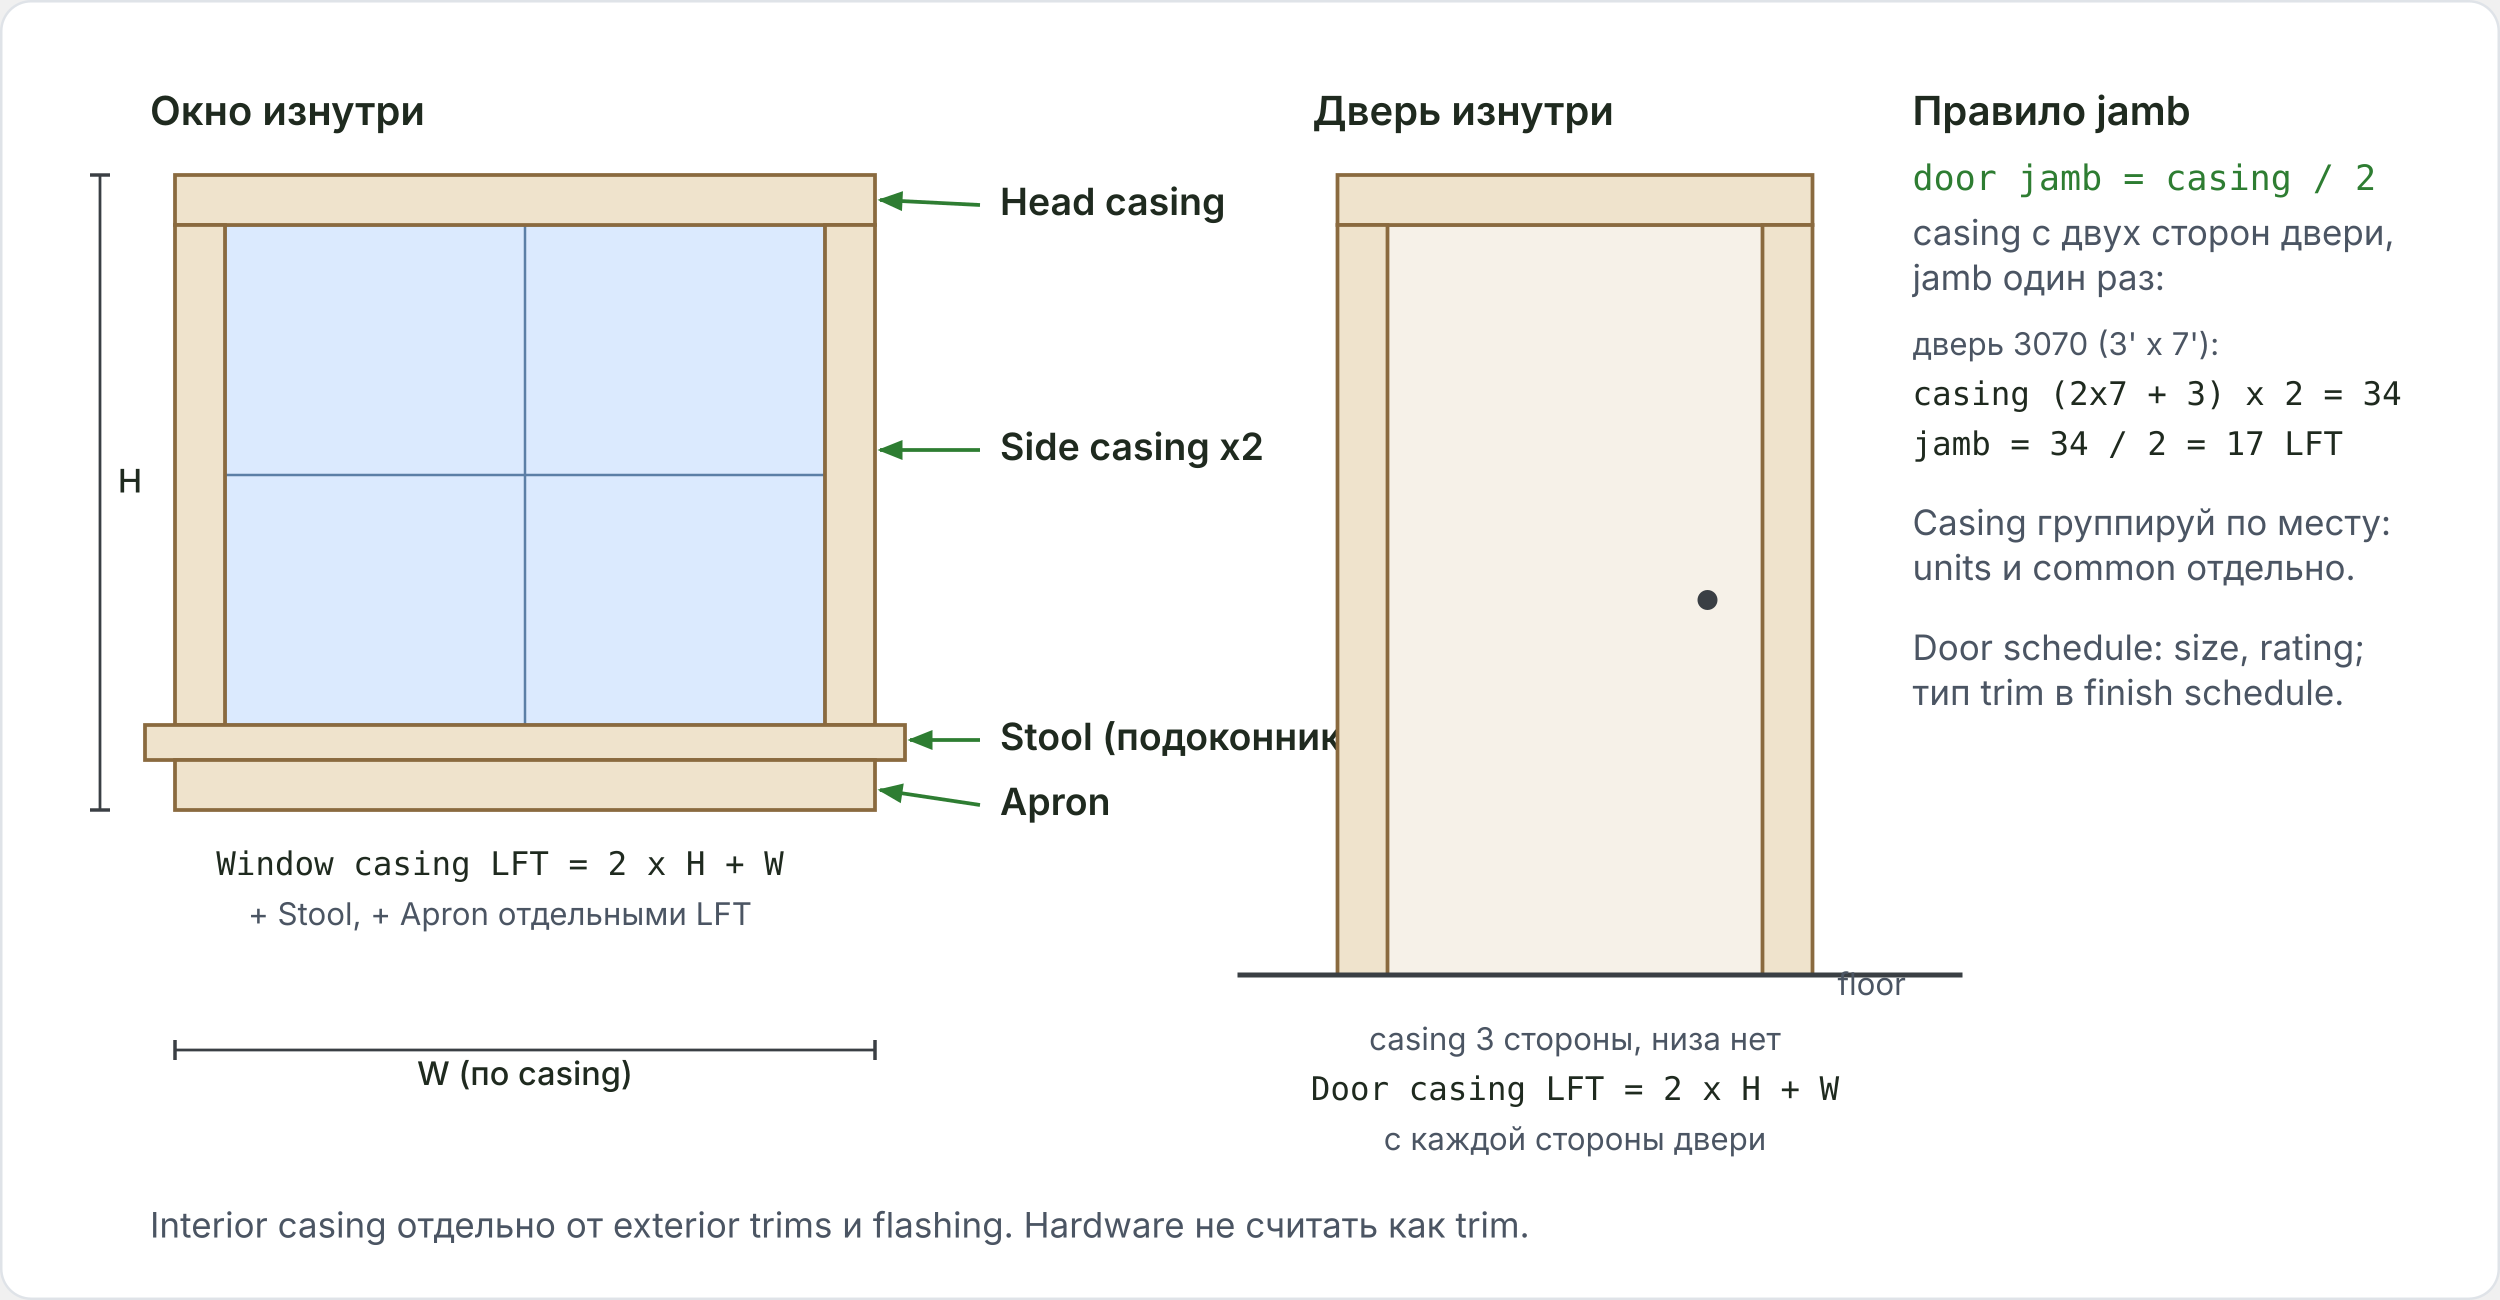
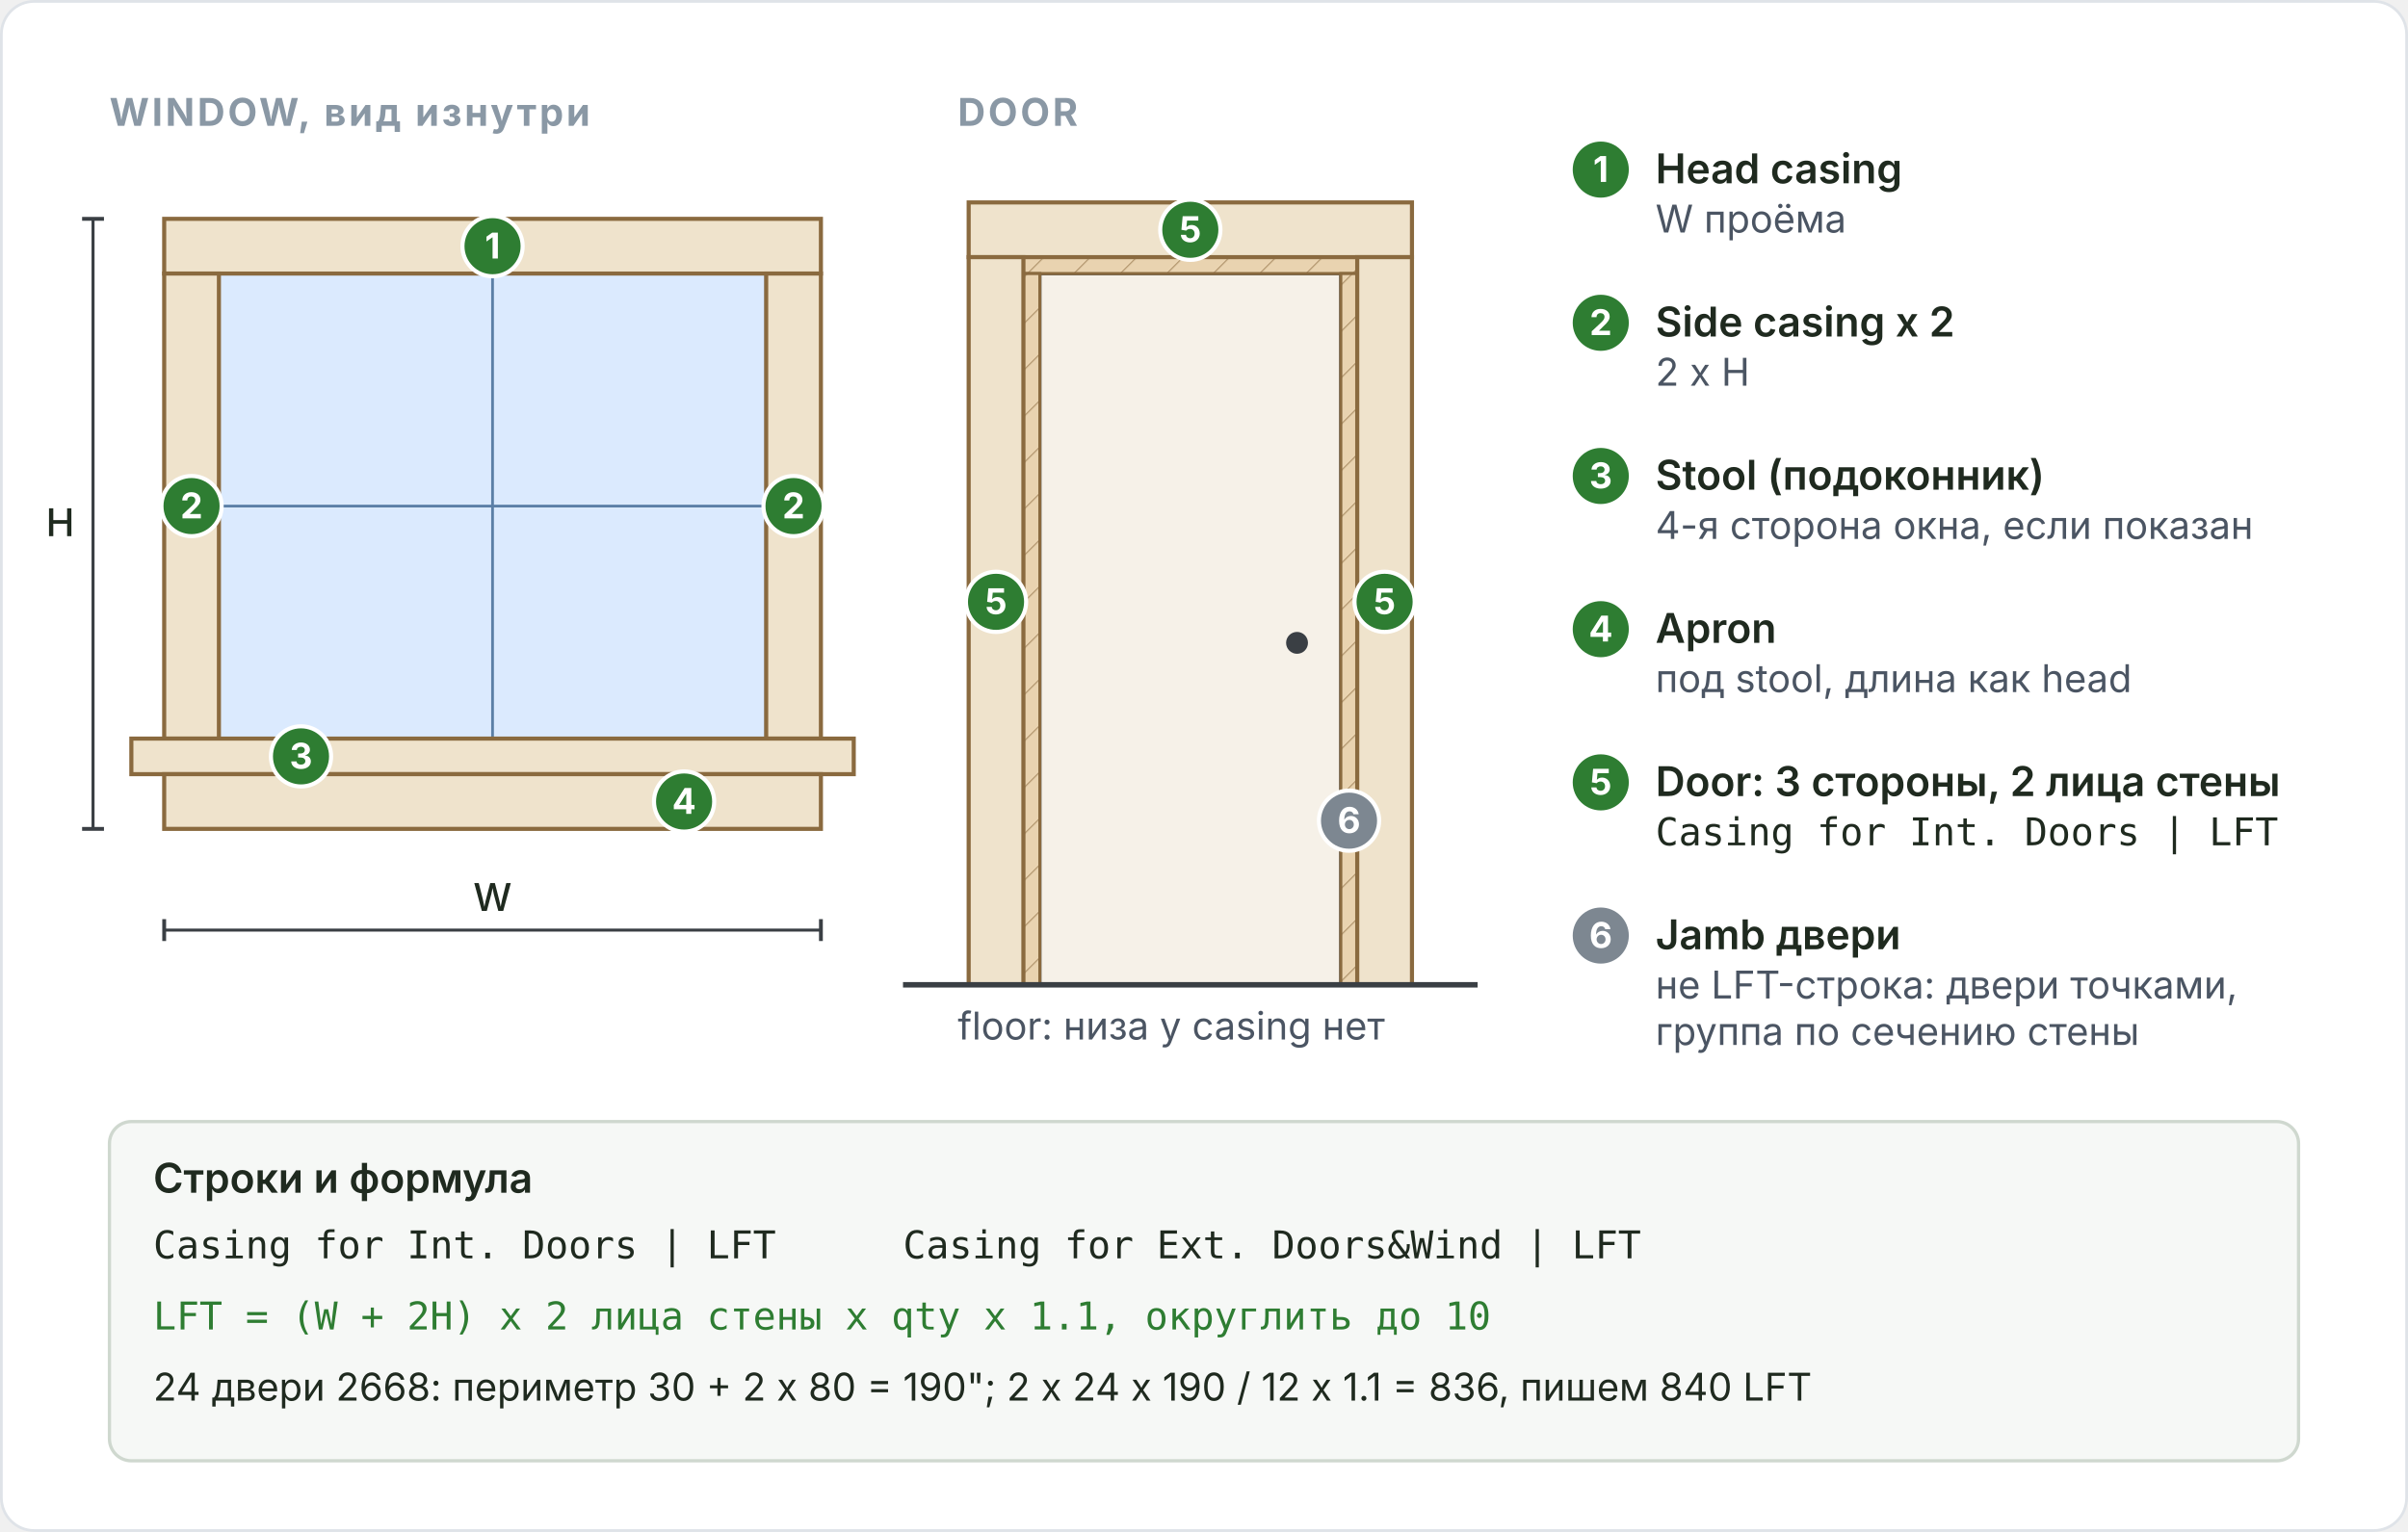
- <svg xmlns="http://www.w3.org/2000/svg" viewBox="0 0 1000 520" role="img" aria-labelledby="t d">
+ <svg xmlns="http://www.w3.org/2000/svg" viewBox="0 0 880 560" role="img" aria-labelledby="t d">
  <defs>
    <marker id="arr" markerWidth="10" markerHeight="10" refX="9" refY="5" orient="auto" markerUnits="userSpaceOnUse">
      <path d="M0,1 L0,9 L10,5 z" fill="#2e7d32" />
    </marker>
    <marker id="arrInk" markerWidth="10" markerHeight="10" refX="9" refY="5" orient="auto" markerUnits="userSpaceOnUse">
      <path d="M0,1 L0,9 L10,5 z" fill="#3a3f44" />
    </marker>
    <marker id="arrRed" markerWidth="10" markerHeight="10" refX="9" refY="5" orient="auto" markerUnits="userSpaceOnUse">
      <path d="M0,1 L0,9 L10,5 z" fill="#c62828" />
    </marker>
-     <marker id="dot" markerWidth="8" markerHeight="8" refX="4" refY="4" markerUnits="userSpaceOnUse">
-       <circle cx="4" cy="4" r="3" fill="#2e7d32" />
+     <marker id="arrGrey" markerWidth="10" markerHeight="10" refX="9" refY="5" orient="auto" markerUnits="userSpaceOnUse">
+       <path d="M0,1 L0,9 L10,5 z" fill="#8a98a5" />
    </marker>
    <marker id="tick" markerWidth="8" markerHeight="8" refX="4" refY="4" orient="auto" markerUnits="userSpaceOnUse">
      <path d="M4,0 L4,8" stroke="#3a3f44" stroke-width="1.4" />
    </marker>
    <pattern id="wood" width="12" height="12" patternUnits="userSpaceOnUse" patternTransform="rotate(45)">
      <rect width="12" height="12" fill="#e9d3b0" />
      <line x1="0" y1="0" x2="0" y2="12" stroke="#8a6a3f" stroke-width="0.9" opacity="0.55" />
    </pattern>
    <pattern id="pt" width="12" height="12" patternUnits="userSpaceOnUse" patternTransform="rotate(45)">
      <rect width="12" height="12" fill="#cfa26a" />
      <line x1="0" y1="0" x2="0" y2="12" stroke="#6c4b2a" stroke-width="1" opacity="0.6" />
    </pattern>
    <pattern id="conc" width="10" height="10" patternUnits="userSpaceOnUse">
      <rect width="10" height="10" fill="#cfd4d8" />
      <circle cx="2.5" cy="2.5" r="1" fill="#6b7378" opacity="0.7" />
      <circle cx="7" cy="6.5" r="1" fill="#6b7378" opacity="0.7" />
    </pattern>
    <pattern id="sheath" width="7" height="7" patternUnits="userSpaceOnUse">
      <rect width="7" height="7" fill="#c9b27c" />
      <circle cx="2" cy="2" r="0.8" fill="#7a6a3c" opacity="0.6" />
      <circle cx="5" cy="5" r="0.8" fill="#7a6a3c" opacity="0.6" />
    </pattern>
    <pattern id="batt" width="20" height="16" patternUnits="userSpaceOnUse">
      <rect width="20" height="16" fill="#fdf6e3" />
      <path d="M0,8 Q5,0 10,8 T20,8" fill="none" stroke="#caa64a" stroke-width="1.2" />
    </pattern>
    <pattern id="rigid" width="8" height="8" patternUnits="userSpaceOnUse">
      <rect width="8" height="8" fill="#fbe9c6" />
      <path d="M0,8 L8,0" stroke="#d9a441" stroke-width="0.8" />
    </pattern>
    <pattern id="cmu" width="40" height="20" patternUnits="userSpaceOnUse">
      <rect width="40" height="20" fill="#cfd4d8" />
      <path d="M0,10 H40 M20,0 V10 M0,10 V20 M40,10 V20" stroke="#6b7378" stroke-width="1" fill="none" />
    </pattern>
-     <pattern id="gyp" width="6" height="6" patternUnits="userSpaceOnUse">
-       <rect width="6" height="6" fill="#eef0f2" />
-     </pattern>
    <pattern id="endgrain" width="6" height="6" patternUnits="userSpaceOnUse">
      <rect width="6" height="6" fill="#e9d3b0" />
      <path d="M0,3 H6" stroke="#8a6a3f" stroke-width="0.7" opacity="0.5" />
    </pattern>
    <pattern id="hatchRed" width="8" height="8" patternUnits="userSpaceOnUse" patternTransform="rotate(45)">
      <rect width="8" height="8" fill="#fff" />
      <line x1="0" y1="0" x2="0" y2="8" stroke="#c62828" stroke-width="1.2" opacity="0.6" />
    </pattern>
    <pattern id="hatchGrey" width="8" height="8" patternUnits="userSpaceOnUse" patternTransform="rotate(45)">
      <rect width="8" height="8" fill="#f3f4f6" />
      <line x1="0" y1="0" x2="0" y2="8" stroke="#9aa4ad" stroke-width="1" opacity="0.8" />
    </pattern>
+     <pattern id="hatchGreen" width="8" height="8" patternUnits="userSpaceOnUse" patternTransform="rotate(45)">
+       <rect width="8" height="8" fill="#eaf5ea" />
+       <line x1="0" y1="0" x2="0" y2="8" stroke="#2e7d32" stroke-width="1.1" opacity="0.55" />
+     </pattern>
    <style>
-       .ln{fill:none;stroke:#3a3f44;stroke-width:1.6;stroke-linejoin:round}
-       .thin{fill:none;stroke:#3a3f44;stroke-width:1.1}
      .lab{font:600 16px Inter, "Segoe UI", Arial, sans-serif;fill:#1f2a1f}
      .lab2{font:600 15px Inter, "Segoe UI", Arial, sans-serif;fill:#1f2a1f}
+       .h{font:700 17px Inter, "Segoe UI", Arial, sans-serif;fill:#1f2a1f}
      .note{font:400 14px Inter, "Segoe UI", Arial, sans-serif;fill:#4b5563}
-       .small{font:400 12.5px Inter, "Segoe UI", Arial, sans-serif;fill:#4b5563}
+       .ink{font:400 14px Inter, "Segoe UI", Arial, sans-serif;fill:#1f2a1f}
+       .inkb{font:700 14px Inter, "Segoe UI", Arial, sans-serif;fill:#1f2a1f}
      .mono{font:500 14px "JetBrains Mono", Consolas, monospace;fill:#2e7d32}
-       .mono2{font:500 13px "JetBrains Mono", Consolas, monospace;fill:#1f2a1f}
-       .side{font:700 13px Inter, "Segoe UI", Arial, sans-serif;fill:#8a98a5;letter-spacing:1px}
-       .lead{stroke:#2e7d32;stroke-width:1.5;fill:none;marker-end:url(#arr)}
-       .leadInk{stroke:#3a3f44;stroke-width:1.3;fill:none;marker-end:url(#arrInk)}
-       .leadRed{stroke:#c62828;stroke-width:1.5;fill:none;marker-end:url(#arrRed)}
-       .dim{stroke:#3a3f44;stroke-width:1.1;fill:none;marker-start:url(#tick);marker-end:url(#tick)}
-       .dimt{font:500 13px Inter, "Segoe UI", Arial, sans-serif;fill:#1f2a1f}
-       .numc{fill:#2e7d32;stroke:#fff;stroke-width:1.5}
-       .numt{font:700 13px Inter, "Segoe UI", Arial, sans-serif;fill:#fff;text-anchor:middle}
-       .h{font:700 15px Inter, "Segoe UI", Arial, sans-serif;fill:#1f2a1f}
+       .mono2{font:500 14px "JetBrains Mono", Consolas, monospace;fill:#1f2a1f}
+       .side{font:700 14px Inter, "Segoe UI", Arial, sans-serif;fill:#8a98a5;letter-spacing:1px}
      .red{font:600 14px Inter, "Segoe UI", Arial, sans-serif;fill:#c62828}
      .green{font:600 14px Inter, "Segoe UI", Arial, sans-serif;fill:#2e7d32}
-       .cap{font:400 13px Inter, "Segoe UI", Arial, sans-serif;fill:#1f2a1f}
+       .dimt{font:500 14px Inter, "Segoe UI", Arial, sans-serif;fill:#1f2a1f}
+       .numt{font:700 13px Inter, "Segoe UI", Arial, sans-serif;fill:#fff;text-anchor:middle}
+       .xl{font:400 14px Inter, "Segoe UI", Arial, sans-serif;fill:#1f2328}
+       .xlb{font:700 14px Inter, "Segoe UI", Arial, sans-serif;fill:#1f2328}
+       .xlh{font:400 13px Inter, "Segoe UI", Arial, sans-serif;fill:#5a6168}
    </style>
  </defs>
-   <rect x="0.5" y="0.5" width="999" height="519" rx="12" fill="#ffffff" stroke="#dfe3e8" />
-   <text class="lab" x="60" y="50">Окно изнутри</text>
-   <rect x="90" y="90" width="240" height="200" fill="#dbeafe" stroke="#5b7fa6" stroke-width="1.2" />
-   <line x1="210" y1="90" x2="210" y2="290" stroke="#5b7fa6" stroke-width="1" />
-   <line x1="90" y1="190" x2="330" y2="190" stroke="#5b7fa6" stroke-width="1" />
-   <rect x="70" y="70" width="280" height="20" fill="#efe3cc" stroke="#8a6a3f" stroke-width="1.5" />
-   <rect x="70" y="90" width="20" height="200" fill="#efe3cc" stroke="#8a6a3f" stroke-width="1.5" />
-   <rect x="330" y="90" width="20" height="200" fill="#efe3cc" stroke="#8a6a3f" stroke-width="1.5" />
-   <rect x="58" y="290" width="304" height="14" fill="#efe3cc" stroke="#8a6a3f" stroke-width="1.5" />
-   <rect x="70" y="304" width="280" height="20" fill="#efe3cc" stroke="#8a6a3f" stroke-width="1.5" />
-   <text class="mono2" x="200" y="350" text-anchor="middle">Window casing LFT = 2 x H + W</text>
-   <text class="small" x="200" y="370" text-anchor="middle">+ Stool, + Apron отдельными LFT</text>
-   <line class="lead" x1="392" y1="82" x2="352" y2="80" />
-   <text class="lab2" x="400" y="86">Head casing</text>
-   <line class="lead" x1="392" y1="180" x2="352" y2="180" />
-   <text class="lab2" x="400" y="184">Side casing x2</text>
-   <line class="lead" x1="392" y1="296" x2="364" y2="296" />
-   <text class="lab2" x="400" y="300">Stool (подоконник)</text>
-   <line class="lead" x1="392" y1="322" x2="352" y2="316" />
-   <text class="lab2" x="400" y="326">Apron</text>
-   <line class="dim" x1="70" y1="420" x2="350" y2="420" />
-   <text class="dimt" x="210" y="434" text-anchor="middle">W (по casing)</text>
-   <line class="dim" x1="40" y1="70" x2="40" y2="324" />
-   <text class="dimt" x="52" y="197" text-anchor="middle">H</text>
-   <text class="lab" x="525" y="50">Дверь изнутри</text>
-   <rect x="555" y="90" width="150" height="300" fill="#f6f1e8" stroke="#3a3f44" stroke-width="1.2" />
-   <circle cx="683" cy="240" r="4" fill="#3a3f44" />
-   <rect x="535" y="70" width="190" height="20" fill="#efe3cc" stroke="#8a6a3f" stroke-width="1.5" />
-   <rect x="535" y="90" width="20" height="300" fill="#efe3cc" stroke="#8a6a3f" stroke-width="1.5" />
-   <rect x="705" y="90" width="20" height="300" fill="#efe3cc" stroke="#8a6a3f" stroke-width="1.5" />
-   <line x1="495" y1="390" x2="785" y2="390" stroke="#3a3f44" stroke-width="2" />
-   <text class="small" x="735" y="398">floor</text>
-   <text class="small" x="630" y="420" text-anchor="middle">casing 3 стороны, низа нет</text>
-   <text class="mono2" x="630" y="440" text-anchor="middle">Door casing LFT = 2 x H + W</text>
-   <text class="small" x="630" y="460" text-anchor="middle">с каждой стороны двери</text>
-   <text class="lab" x="765" y="50">Правило jamb</text>
-   <text class="mono" x="765" y="76">door jamb = casing / 2</text>
-   <text class="note" x="765" y="98">casing с двух сторон двери,</text>
-   <text class="note" x="765" y="116">jamb один раз:</text>
-   <text class="small" x="765" y="142">дверь 3070 (3' x 7'):</text>
-   <text class="mono2" x="765" y="162">casing (2x7 + 3) x 2 = 34</text>
-   <text class="mono2" x="765" y="182">jamb = 34 / 2 = 17 LFT</text>
-   <text class="note" x="765" y="214">Casing группируй по месту:</text>
-   <text class="note" x="765" y="232">units и common отдельно.</text>
-   <text class="note" x="765" y="264">Door schedule: size, rating;</text>
-   <text class="note" x="765" y="282">тип trim в finish schedule.</text>
-   <text class="note" x="60" y="495">Interior casing отдельно от exterior trims и flashing. Hardware не считать как trim.</text>
+   <rect x="0.5" y="0.5" width="879" height="559" rx="12" fill="#ffffff" stroke="#dfe3e8" />
+   <text class="side" x="40" y="46">WINDOW, вид изнутри</text>
+   <rect x="80" y="100" width="200" height="170" fill="#dbeafe" stroke="#5b7fa6" stroke-width="1.2" />
+   <line x1="180" y1="100" x2="180" y2="270" stroke="#5b7fa6" stroke-width="1" />
+   <line x1="80" y1="185" x2="280" y2="185" stroke="#5b7fa6" stroke-width="1" />
+   <rect x="60" y="80" width="240" height="20" fill="#efe3cc" stroke="#8a6a3f" stroke-width="1.5" />
+   <rect x="60" y="100" width="20" height="170" fill="#efe3cc" stroke="#8a6a3f" stroke-width="1.5" />
+   <rect x="280" y="100" width="20" height="170" fill="#efe3cc" stroke="#8a6a3f" stroke-width="1.5" />
+   <rect x="48" y="270" width="264" height="13" fill="#efe3cc" stroke="#8a6a3f" stroke-width="1.5" />
+   <rect x="60" y="283" width="240" height="20" fill="#efe3cc" stroke="#8a6a3f" stroke-width="1.5" />
+   <line x1="60" y1="340" x2="300" y2="340" stroke="#3a3f44" stroke-width="1.1" marker-start="url(#tick)" marker-end="url(#tick)" />
+   <text class="dimt" x="180.0" y="333.0" text-anchor="middle">W</text>
+   <line x1="34" y1="80" x2="34" y2="303" stroke="#3a3f44" stroke-width="1.1" marker-start="url(#tick)" marker-end="url(#tick)" />
+   <text class="dimt" x="22" y="196" text-anchor="middle">H</text>
+   <circle cx="180" cy="90" r="11" fill="#2e7d32" stroke="#fff" stroke-width="1.5" />
+   <text class="numt" x="180" y="94.5">1</text>
+   <circle cx="70" cy="185" r="11" fill="#2e7d32" stroke="#fff" stroke-width="1.5" />
+   <text class="numt" x="70" y="189.5">2</text>
+   <circle cx="290" cy="185" r="11" fill="#2e7d32" stroke="#fff" stroke-width="1.5" />
+   <text class="numt" x="290" y="189.5">2</text>
+   <circle cx="110" cy="276.5" r="11" fill="#2e7d32" stroke="#fff" stroke-width="1.5" />
+   <text class="numt" x="110" y="281.0">3</text>
+   <circle cx="250" cy="293" r="11" fill="#2e7d32" stroke="#fff" stroke-width="1.5" />
+   <text class="numt" x="250" y="297.5">4</text>
+   <text class="side" x="350" y="46">DOOR</text>
+   <rect x="380" y="100" width="110" height="260" fill="#f6f1e8" stroke="#3a3f44" stroke-width="1.2" />
+   <circle cx="474" cy="235" r="4" fill="#3a3f44" />
+   <rect x="374" y="94" width="122" height="6" fill="url(#wood)" stroke="#8a6a3f" stroke-width="1.1" />
+   <rect x="374" y="100" width="6" height="260" fill="url(#wood)" stroke="#8a6a3f" stroke-width="1.1" />
+   <rect x="490" y="100" width="6" height="260" fill="url(#wood)" stroke="#8a6a3f" stroke-width="1.1" />
+   <rect x="354" y="74" width="162" height="20" fill="#efe3cc" stroke="#8a6a3f" stroke-width="1.5" />
+   <rect x="354" y="94" width="20" height="266" fill="#efe3cc" stroke="#8a6a3f" stroke-width="1.5" />
+   <rect x="496" y="94" width="20" height="266" fill="#efe3cc" stroke="#8a6a3f" stroke-width="1.5" />
+   <line x1="330" y1="360" x2="540" y2="360" stroke="#3a3f44" stroke-width="2" />
+   <text class="note" x="350" y="380">floor: низа у casing нет</text>
+   <circle cx="435" cy="84" r="11" fill="#2e7d32" stroke="#fff" stroke-width="1.5" />
+   <text class="numt" x="435" y="88.5">5</text>
+   <circle cx="364" cy="220" r="11" fill="#2e7d32" stroke="#fff" stroke-width="1.5" />
+   <text class="numt" x="364" y="224.5">5</text>
+   <circle cx="506" cy="220" r="11" fill="#2e7d32" stroke="#fff" stroke-width="1.5" />
+   <text class="numt" x="506" y="224.5">5</text>
+   <circle cx="493" cy="300" r="11" fill="#7d8791" stroke="#fff" stroke-width="1.5" />
+   <text class="numt" x="493" y="304.5">6</text>
+   <circle cx="585" cy="62" r="11" fill="#2e7d32" stroke="#fff" stroke-width="1.5" />
+   <text class="numt" x="585" y="66.5">1</text>
+   <text class="lab2" x="605" y="67">Head casing</text>
+   <text class="note" x="605" y="85">W проёма</text>
+   <circle cx="585" cy="118" r="11" fill="#2e7d32" stroke="#fff" stroke-width="1.5" />
+   <text class="numt" x="585" y="122.5">2</text>
+   <text class="lab2" x="605" y="123">Side casing x 2</text>
+   <text class="note" x="605" y="141">2 x H</text>
+   <circle cx="585" cy="174" r="11" fill="#2e7d32" stroke="#fff" stroke-width="1.5" />
+   <text class="numt" x="585" y="178.5">3</text>
+   <text class="lab2" x="605" y="179">Stool (подоконник)</text>
+   <text class="note" x="605" y="197">4-я сторона окна, если показан</text>
+   <circle cx="585" cy="230" r="11" fill="#2e7d32" stroke="#fff" stroke-width="1.5" />
+   <text class="numt" x="585" y="234.5">4</text>
+   <text class="lab2" x="605" y="235">Apron</text>
+   <text class="note" x="605" y="253">под stool, длина как head</text>
+   <circle cx="585" cy="286" r="11" fill="#2e7d32" stroke="#fff" stroke-width="1.5" />
+   <text class="numt" x="585" y="290.5">5</text>
+   <text class="lab2" x="605" y="291">Door: 3 стороны, 2 лица стены</text>
+   <text class="mono2" x="605" y="309">Casing for Int. Doors | LFT</text>
+   <circle cx="585" cy="342" r="11" fill="#7d8791" stroke="#fff" stroke-width="1.5" />
+   <text class="numt" x="585" y="346.5">6</text>
+   <text class="lab2" x="605" y="347">Jamb двери</text>
+   <text class="note" x="605" y="365">не LFT-строка: двери точками,</text>
+   <text class="note" x="605" y="382">группа по сечению стены</text>
+   <rect x="40" y="410" width="800" height="124" fill="#f6f8f6" stroke="#cfd8cf" stroke-width="1.2" rx="8" />
+   <text class="lab2" x="56" y="436">Строки и формула</text>
+   <text class="mono2" x="56" y="460">Casing for Int. Doors | LFT</text>
+   <text class="mono2" x="330" y="460">Casing for Ext. Doors&amp;Wind | LFT</text>
+   <text class="mono" x="56" y="486">LFT = (W + 2H) x 2 лица стены x qty x 1.1, округлить до 10</text>
+   <text class="ink" x="56" y="512">24 двери 2668: периметр 30 + 2 x 80 = 190";  2 x 24 x 190 / 12 x 1.1 = 836, пишем 840 LFT</text>
</svg>
